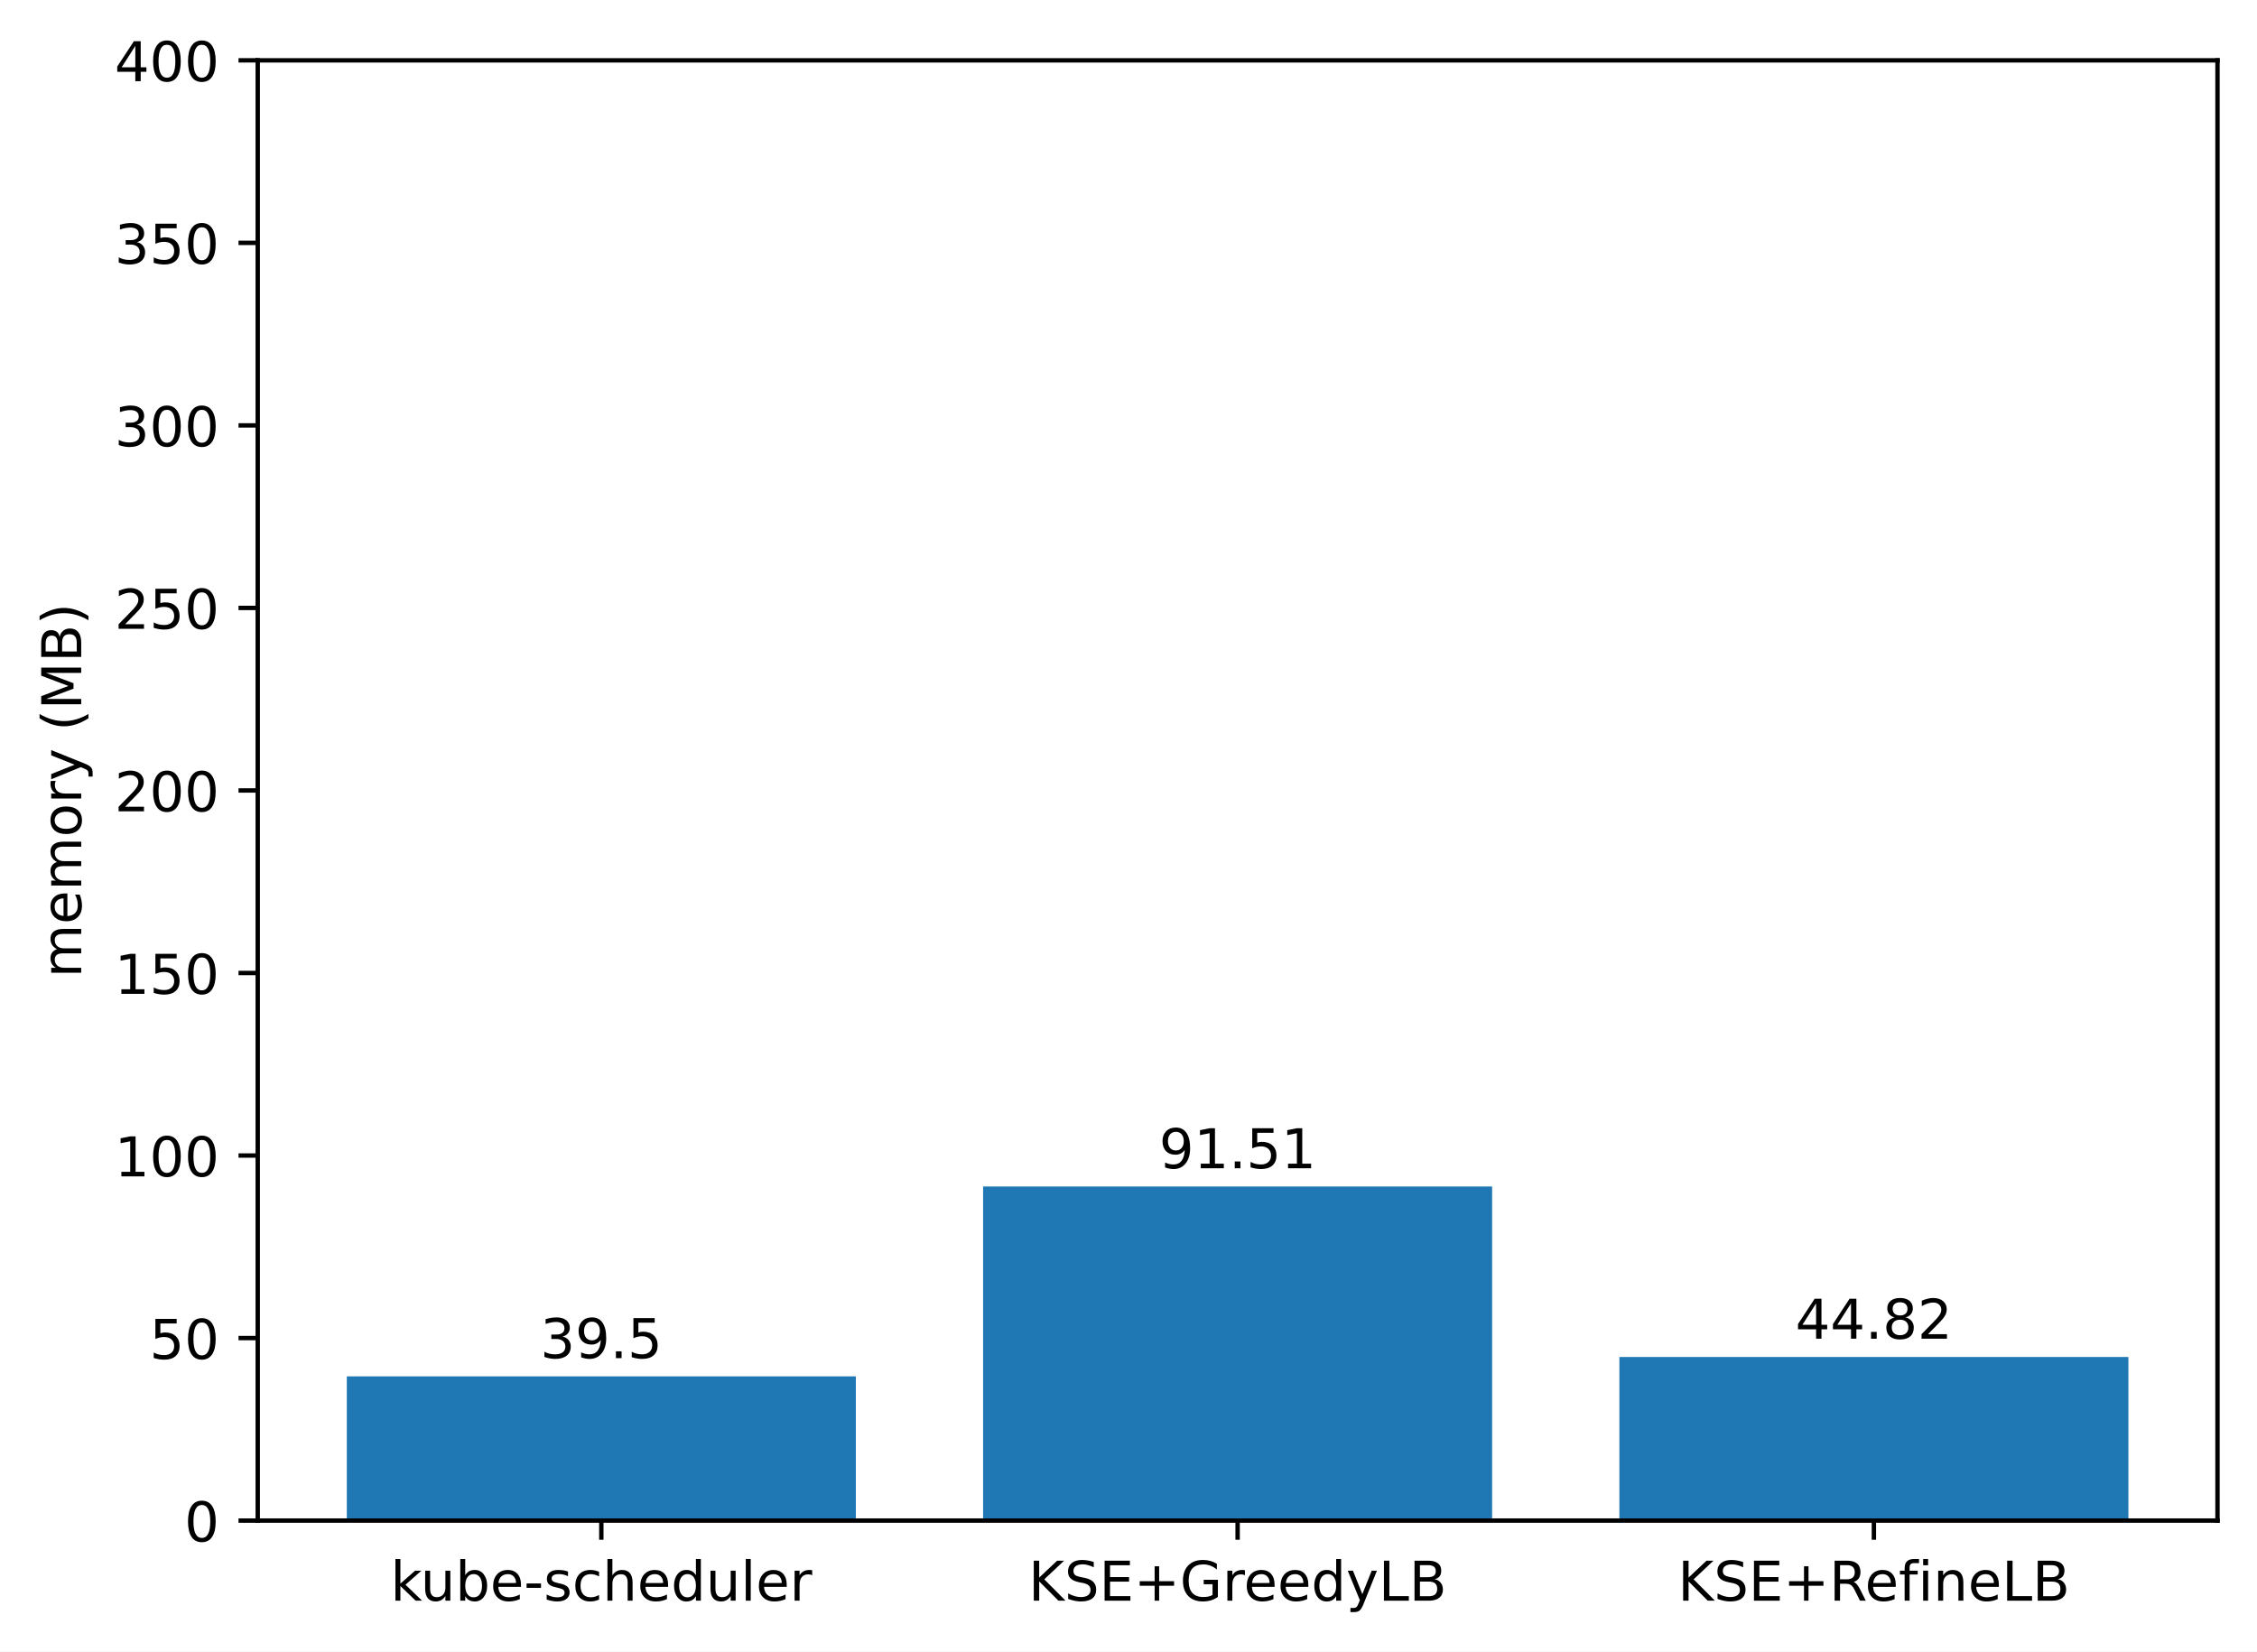
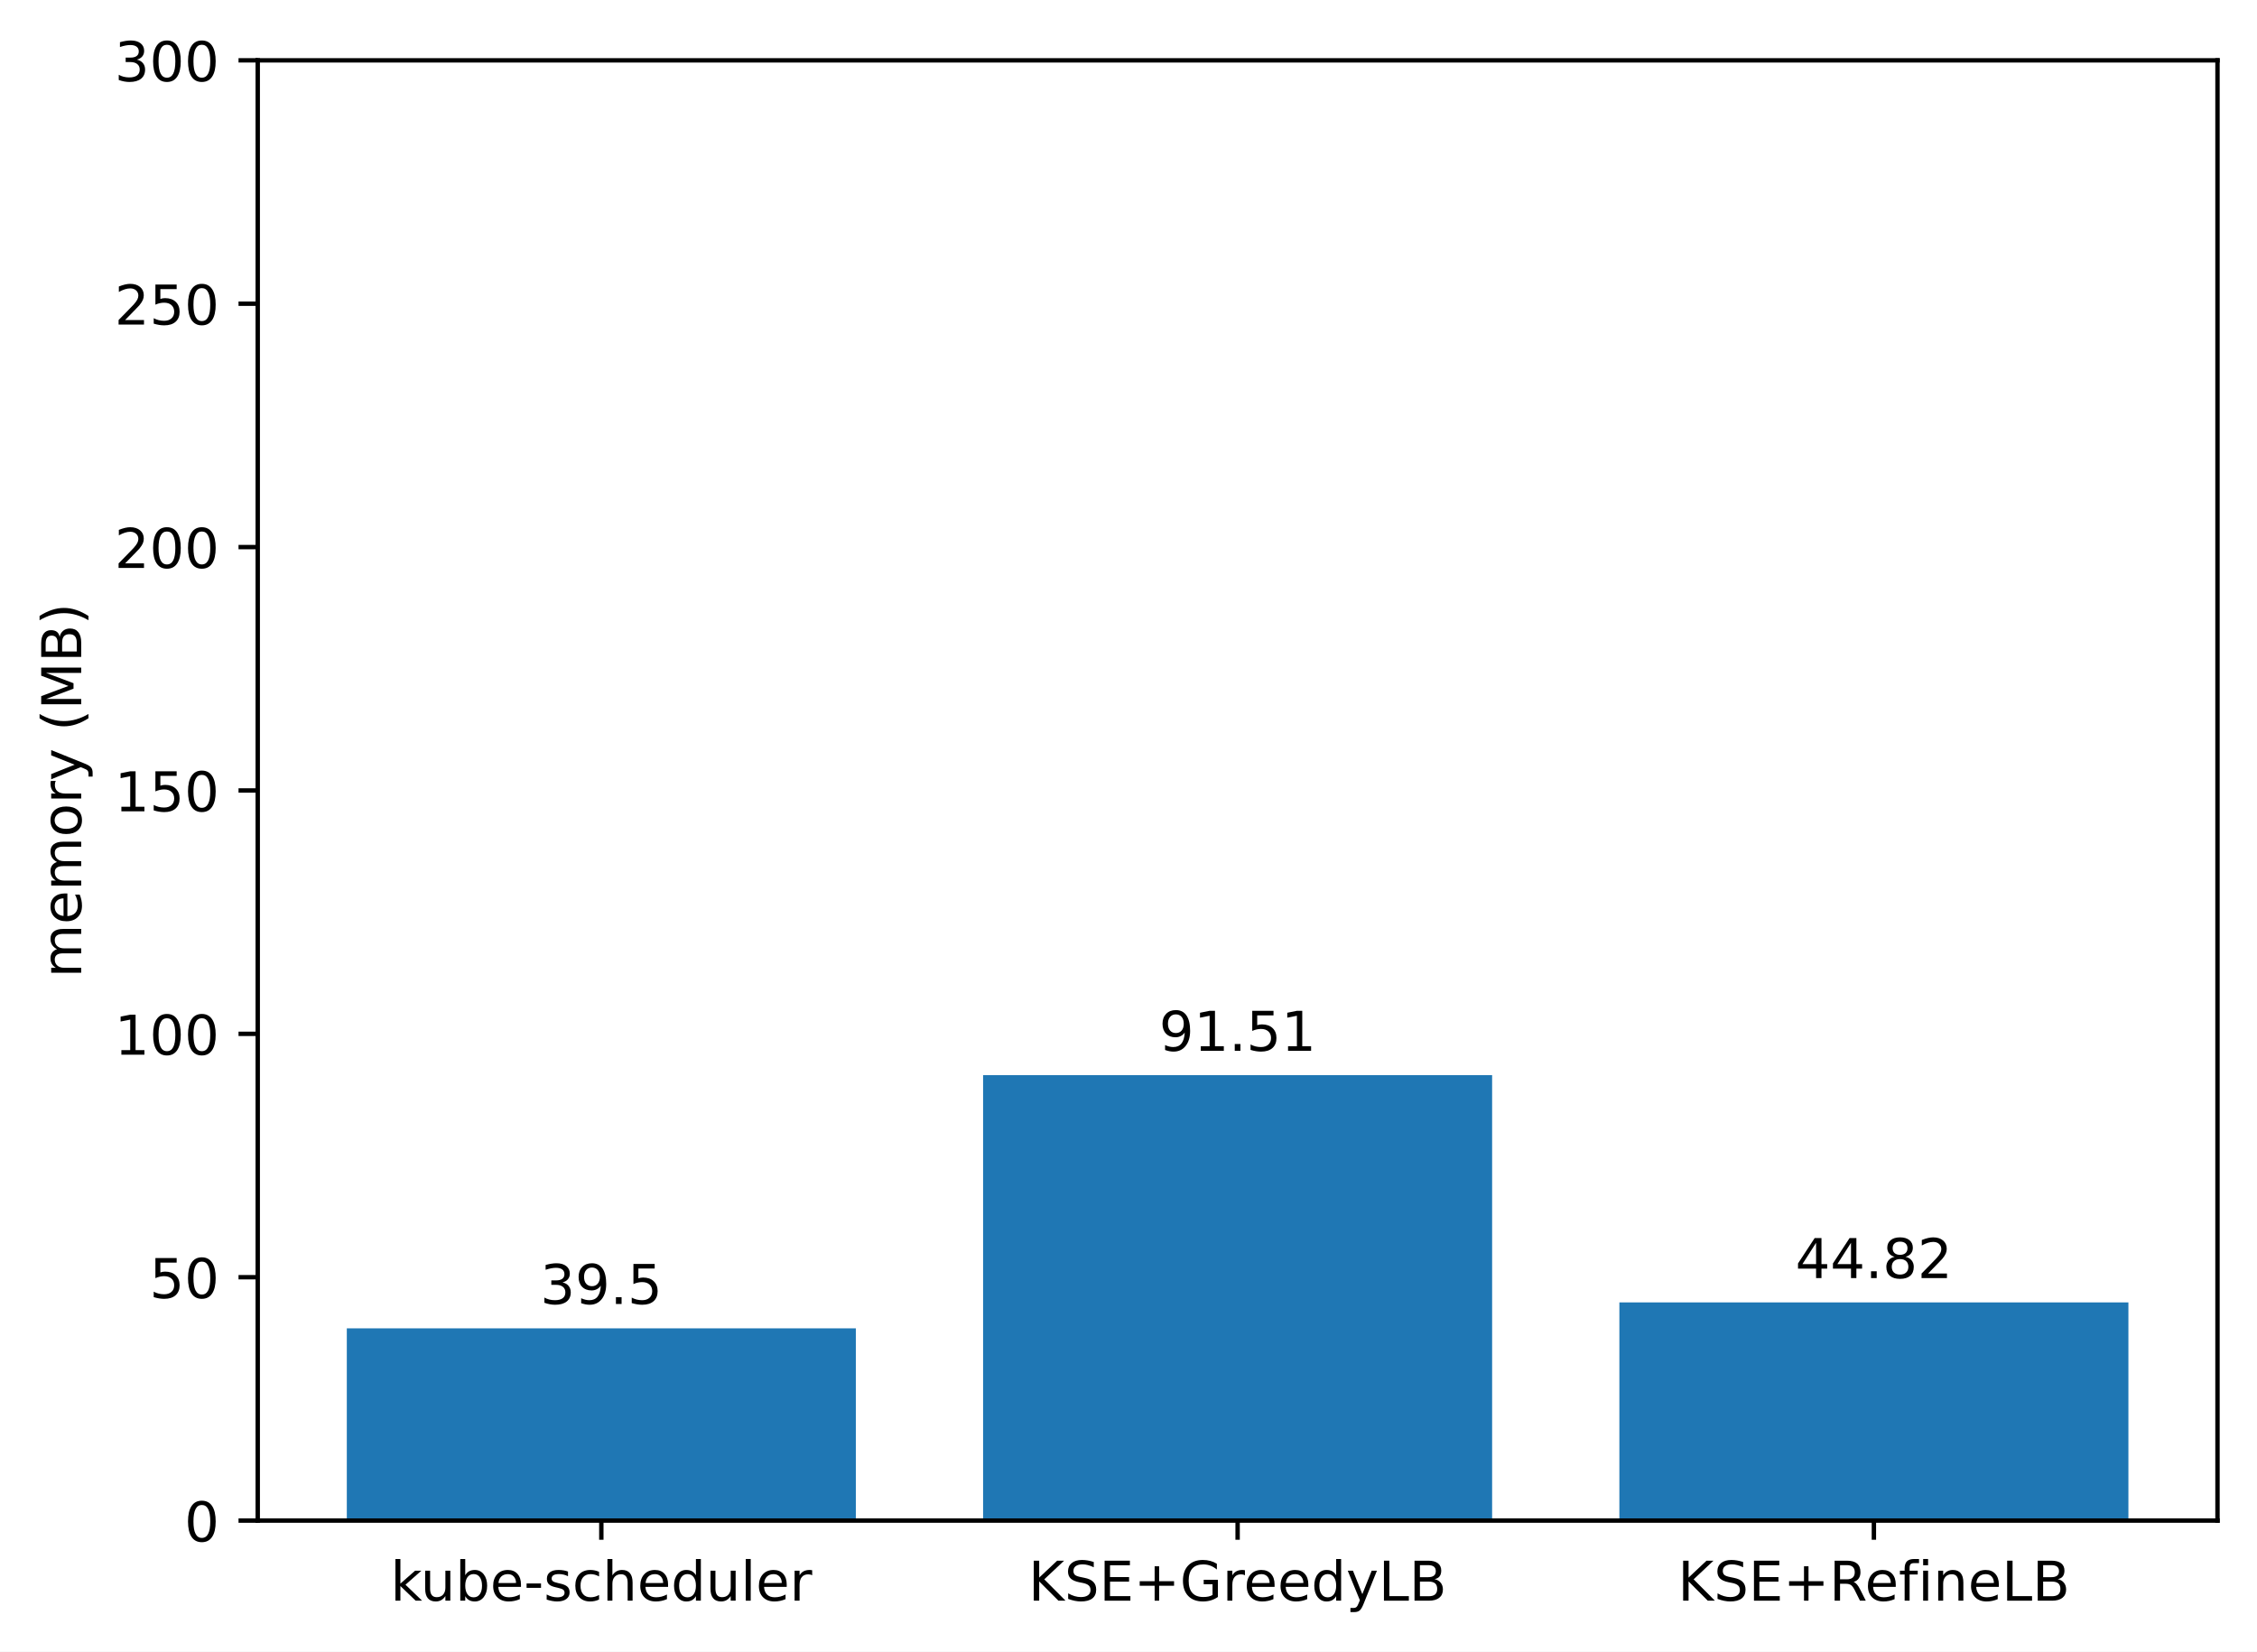
<svg xmlns="http://www.w3.org/2000/svg" xmlns:xlink="http://www.w3.org/1999/xlink" width="411.286pt" height="300.989pt" viewBox="0 0 411.286 300.989" version="1.1">
  <defs>
    <style type="text/css">*{stroke-linejoin: round; stroke-linecap: butt}</style>
  </defs>
  <g id="figure_1">
    <g id="patch_1">
      <path d="M 0 300.989  L 411.286 300.989  L 411.286 0  L 0 0  z " style="fill: #ffffff" />
    </g>
    <g id="axes_1">
      <g id="patch_2">
        <path d="M 46.966 277.111  L 404.086 277.111  L 404.086 10.999  L 46.966 10.999  z " style="fill: #ffffff" />
      </g>
      <g id="patch_3">
-         <path d="M 63.198 277.111  L 155.957 277.111  L 155.957 250.833  L 63.198 250.833  z " clip-path="url(#p7363e5be00)" style="fill: #1f77b4" />
+         <path d="M 63.198 277.111  L 155.957 277.111  L 155.957 242.073  L 63.198 242.073  z " clip-path="url(#p5e9bbb9f67)" style="fill: #1f77b4" />
      </g>
      <g id="patch_4">
-         <path d="M 179.146 277.111  L 271.905 277.111  L 271.905 216.231  L 179.146 216.231  z " clip-path="url(#p7363e5be00)" style="fill: #1f77b4" />
+         <path d="M 179.146 277.111  L 271.905 277.111  L 271.905 195.938  L 179.146 195.938  z " clip-path="url(#p5e9bbb9f67)" style="fill: #1f77b4" />
      </g>
      <g id="patch_5">
-         <path d="M 295.094 277.111  L 387.853 277.111  L 387.853 247.293  L 295.094 247.293  z " clip-path="url(#p7363e5be00)" style="fill: #1f77b4" />
+         <path d="M 295.094 277.111  L 387.853 277.111  L 387.853 237.354  L 295.094 237.354  z " clip-path="url(#p5e9bbb9f67)" style="fill: #1f77b4" />
      </g>
      <g id="matplotlib.axis_1">
        <g id="xtick_1">
          <g id="line2d_1">
            <defs>
-               <path id="m4f68378155" d="M 0 0  L 0 3.5  " style="stroke: #000000; stroke-width: 0.8" />
+               <path id="m3a87384de5" d="M 0 0  L 0 3.5  " style="stroke: #000000; stroke-width: 0.8" />
            </defs>
            <g>
-               <use xlink:href="#m4f68378155" x="109.578" y="277.111" style="stroke: #000000; stroke-width: 0.8" />
+               <use xlink:href="#m3a87384de5" x="109.578" y="277.111" style="stroke: #000000; stroke-width: 0.8" />
            </g>
          </g>
          <g id="text_1">
            <g transform="translate(71.15179 291.7097)scale(0.1 -0.1)">
              <defs>
                <path id="DejaVuSans-6b" d="M 581 4863  L 1159 4863  L 1159 1991  L 2875 3500  L 3609 3500  L 1753 1863  L 3688 0  L 2938 0  L 1159 1709  L 1159 0  L 581 0  L 581 4863  z " transform="scale(0.015625)" />
                <path id="DejaVuSans-75" d="M 544 1381  L 544 3500  L 1119 3500  L 1119 1403  Q 1119 906 1312 657  Q 1506 409 1894 409  Q 2359 409 2629 706  Q 2900 1003 2900 1516  L 2900 3500  L 3475 3500  L 3475 0  L 2900 0  L 2900 538  Q 2691 219 2414 64  Q 2138 -91 1772 -91  Q 1169 -91 856 284  Q 544 659 544 1381  z M 1991 3584  L 1991 3584  z " transform="scale(0.015625)" />
                <path id="DejaVuSans-62" d="M 3116 1747  Q 3116 2381 2855 2742  Q 2594 3103 2138 3103  Q 1681 3103 1420 2742  Q 1159 2381 1159 1747  Q 1159 1113 1420 752  Q 1681 391 2138 391  Q 2594 391 2855 752  Q 3116 1113 3116 1747  z M 1159 2969  Q 1341 3281 1617 3432  Q 1894 3584 2278 3584  Q 2916 3584 3314 3078  Q 3713 2572 3713 1747  Q 3713 922 3314 415  Q 2916 -91 2278 -91  Q 1894 -91 1617 61  Q 1341 213 1159 525  L 1159 0  L 581 0  L 581 4863  L 1159 4863  L 1159 2969  z " transform="scale(0.015625)" />
                <path id="DejaVuSans-65" d="M 3597 1894  L 3597 1613  L 953 1613  Q 991 1019 1311 708  Q 1631 397 2203 397  Q 2534 397 2845 478  Q 3156 559 3463 722  L 3463 178  Q 3153 47 2828 -22  Q 2503 -91 2169 -91  Q 1331 -91 842 396  Q 353 884 353 1716  Q 353 2575 817 3079  Q 1281 3584 2069 3584  Q 2775 3584 3186 3129  Q 3597 2675 3597 1894  z M 3022 2063  Q 3016 2534 2758 2815  Q 2500 3097 2075 3097  Q 1594 3097 1305 2825  Q 1016 2553 972 2059  L 3022 2063  z " transform="scale(0.015625)" />
                <path id="DejaVuSans-2d" d="M 313 2009  L 1997 2009  L 1997 1497  L 313 1497  L 313 2009  z " transform="scale(0.015625)" />
                <path id="DejaVuSans-73" d="M 2834 3397  L 2834 2853  Q 2591 2978 2328 3040  Q 2066 3103 1784 3103  Q 1356 3103 1142 2972  Q 928 2841 928 2578  Q 928 2378 1081 2264  Q 1234 2150 1697 2047  L 1894 2003  Q 2506 1872 2764 1633  Q 3022 1394 3022 966  Q 3022 478 2636 193  Q 2250 -91 1575 -91  Q 1294 -91 989 -36  Q 684 19 347 128  L 347 722  Q 666 556 975 473  Q 1284 391 1588 391  Q 1994 391 2212 530  Q 2431 669 2431 922  Q 2431 1156 2273 1281  Q 2116 1406 1581 1522  L 1381 1569  Q 847 1681 609 1914  Q 372 2147 372 2553  Q 372 3047 722 3315  Q 1072 3584 1716 3584  Q 2034 3584 2315 3537  Q 2597 3491 2834 3397  z " transform="scale(0.015625)" />
                <path id="DejaVuSans-63" d="M 3122 3366  L 3122 2828  Q 2878 2963 2633 3030  Q 2388 3097 2138 3097  Q 1578 3097 1268 2742  Q 959 2388 959 1747  Q 959 1106 1268 751  Q 1578 397 2138 397  Q 2388 397 2633 464  Q 2878 531 3122 666  L 3122 134  Q 2881 22 2623 -34  Q 2366 -91 2075 -91  Q 1284 -91 818 406  Q 353 903 353 1747  Q 353 2603 823 3093  Q 1294 3584 2113 3584  Q 2378 3584 2631 3529  Q 2884 3475 3122 3366  z " transform="scale(0.015625)" />
                <path id="DejaVuSans-68" d="M 3513 2113  L 3513 0  L 2938 0  L 2938 2094  Q 2938 2591 2744 2837  Q 2550 3084 2163 3084  Q 1697 3084 1428 2787  Q 1159 2491 1159 1978  L 1159 0  L 581 0  L 581 4863  L 1159 4863  L 1159 2956  Q 1366 3272 1645 3428  Q 1925 3584 2291 3584  Q 2894 3584 3203 3211  Q 3513 2838 3513 2113  z " transform="scale(0.015625)" />
                <path id="DejaVuSans-64" d="M 2906 2969  L 2906 4863  L 3481 4863  L 3481 0  L 2906 0  L 2906 525  Q 2725 213 2448 61  Q 2172 -91 1784 -91  Q 1150 -91 751 415  Q 353 922 353 1747  Q 353 2572 751 3078  Q 1150 3584 1784 3584  Q 2172 3584 2448 3432  Q 2725 3281 2906 2969  z M 947 1747  Q 947 1113 1208 752  Q 1469 391 1925 391  Q 2381 391 2643 752  Q 2906 1113 2906 1747  Q 2906 2381 2643 2742  Q 2381 3103 1925 3103  Q 1469 3103 1208 2742  Q 947 2381 947 1747  z " transform="scale(0.015625)" />
                <path id="DejaVuSans-6c" d="M 603 4863  L 1178 4863  L 1178 0  L 603 0  L 603 4863  z " transform="scale(0.015625)" />
                <path id="DejaVuSans-72" d="M 2631 2963  Q 2534 3019 2420 3045  Q 2306 3072 2169 3072  Q 1681 3072 1420 2755  Q 1159 2438 1159 1844  L 1159 0  L 581 0  L 581 3500  L 1159 3500  L 1159 2956  Q 1341 3275 1631 3429  Q 1922 3584 2338 3584  Q 2397 3584 2469 3576  Q 2541 3569 2628 3553  L 2631 2963  z " transform="scale(0.015625)" />
              </defs>
              <use xlink:href="#DejaVuSans-6b" />
              <use xlink:href="#DejaVuSans-75" x="54.785" />
              <use xlink:href="#DejaVuSans-62" x="118.164" />
              <use xlink:href="#DejaVuSans-65" x="181.641" />
              <use xlink:href="#DejaVuSans-2d" x="243.164" />
              <use xlink:href="#DejaVuSans-73" x="279.248" />
              <use xlink:href="#DejaVuSans-63" x="331.348" />
              <use xlink:href="#DejaVuSans-68" x="386.328" />
              <use xlink:href="#DejaVuSans-65" x="449.707" />
              <use xlink:href="#DejaVuSans-64" x="511.23" />
              <use xlink:href="#DejaVuSans-75" x="574.707" />
              <use xlink:href="#DejaVuSans-6c" x="638.086" />
              <use xlink:href="#DejaVuSans-65" x="665.869" />
              <use xlink:href="#DejaVuSans-72" x="727.393" />
            </g>
          </g>
        </g>
        <g id="xtick_2">
          <g id="line2d_2">
            <g>
-               <use xlink:href="#m4f68378155" x="225.526" y="277.111" style="stroke: #000000; stroke-width: 0.8" />
+               <use xlink:href="#m3a87384de5" x="225.526" y="277.111" style="stroke: #000000; stroke-width: 0.8" />
            </g>
          </g>
          <g id="text_2">
            <g transform="translate(187.403 291.7097)scale(0.1 -0.1)">
              <defs>
                <path id="DejaVuSans-4b" d="M 628 4666  L 1259 4666  L 1259 2694  L 3353 4666  L 4166 4666  L 1850 2491  L 4331 0  L 3500 0  L 1259 2247  L 1259 0  L 628 0  L 628 4666  z " transform="scale(0.015625)" />
                <path id="DejaVuSans-53" d="M 3425 4513  L 3425 3897  Q 3066 4069 2747 4153  Q 2428 4238 2131 4238  Q 1616 4238 1336 4038  Q 1056 3838 1056 3469  Q 1056 3159 1242 3001  Q 1428 2844 1947 2747  L 2328 2669  Q 3034 2534 3370 2195  Q 3706 1856 3706 1288  Q 3706 609 3251 259  Q 2797 -91 1919 -91  Q 1588 -91 1214 -16  Q 841 59 441 206  L 441 856  Q 825 641 1194 531  Q 1563 422 1919 422  Q 2459 422 2753 634  Q 3047 847 3047 1241  Q 3047 1584 2836 1778  Q 2625 1972 2144 2069  L 1759 2144  Q 1053 2284 737 2584  Q 422 2884 422 3419  Q 422 4038 858 4394  Q 1294 4750 2059 4750  Q 2388 4750 2728 4690  Q 3069 4631 3425 4513  z " transform="scale(0.015625)" />
                <path id="DejaVuSans-45" d="M 628 4666  L 3578 4666  L 3578 4134  L 1259 4134  L 1259 2753  L 3481 2753  L 3481 2222  L 1259 2222  L 1259 531  L 3634 531  L 3634 0  L 628 0  L 628 4666  z " transform="scale(0.015625)" />
                <path id="DejaVuSans-2b" d="M 2944 4013  L 2944 2272  L 4684 2272  L 4684 1741  L 2944 1741  L 2944 0  L 2419 0  L 2419 1741  L 678 1741  L 678 2272  L 2419 2272  L 2419 4013  L 2944 4013  z " transform="scale(0.015625)" />
                <path id="DejaVuSans-47" d="M 3809 666  L 3809 1919  L 2778 1919  L 2778 2438  L 4434 2438  L 4434 434  Q 4069 175 3628 42  Q 3188 -91 2688 -91  Q 1594 -91 976 548  Q 359 1188 359 2328  Q 359 3472 976 4111  Q 1594 4750 2688 4750  Q 3144 4750 3555 4637  Q 3966 4525 4313 4306  L 4313 3634  Q 3963 3931 3569 4081  Q 3175 4231 2741 4231  Q 1884 4231 1454 3753  Q 1025 3275 1025 2328  Q 1025 1384 1454 906  Q 1884 428 2741 428  Q 3075 428 3337 486  Q 3600 544 3809 666  z " transform="scale(0.015625)" />
                <path id="DejaVuSans-79" d="M 2059 -325  Q 1816 -950 1584 -1140  Q 1353 -1331 966 -1331  L 506 -1331  L 506 -850  L 844 -850  Q 1081 -850 1212 -737  Q 1344 -625 1503 -206  L 1606 56  L 191 3500  L 800 3500  L 1894 763  L 2988 3500  L 3597 3500  L 2059 -325  z " transform="scale(0.015625)" />
                <path id="DejaVuSans-4c" d="M 628 4666  L 1259 4666  L 1259 531  L 3531 531  L 3531 0  L 628 0  L 628 4666  z " transform="scale(0.015625)" />
                <path id="DejaVuSans-42" d="M 1259 2228  L 1259 519  L 2272 519  Q 2781 519 3026 730  Q 3272 941 3272 1375  Q 3272 1813 3026 2020  Q 2781 2228 2272 2228  L 1259 2228  z M 1259 4147  L 1259 2741  L 2194 2741  Q 2656 2741 2882 2914  Q 3109 3088 3109 3444  Q 3109 3797 2882 3972  Q 2656 4147 2194 4147  L 1259 4147  z M 628 4666  L 2241 4666  Q 2963 4666 3353 4366  Q 3744 4066 3744 3513  Q 3744 3084 3544 2831  Q 3344 2578 2956 2516  Q 3422 2416 3680 2098  Q 3938 1781 3938 1306  Q 3938 681 3513 340  Q 3088 0 2303 0  L 628 0  L 628 4666  z " transform="scale(0.015625)" />
              </defs>
              <use xlink:href="#DejaVuSans-4b" />
              <use xlink:href="#DejaVuSans-53" x="65.576" />
              <use xlink:href="#DejaVuSans-45" x="129.053" />
              <use xlink:href="#DejaVuSans-2b" x="192.236" />
              <use xlink:href="#DejaVuSans-47" x="276.025" />
              <use xlink:href="#DejaVuSans-72" x="353.516" />
              <use xlink:href="#DejaVuSans-65" x="392.379" />
              <use xlink:href="#DejaVuSans-65" x="453.902" />
              <use xlink:href="#DejaVuSans-64" x="515.426" />
              <use xlink:href="#DejaVuSans-79" x="578.902" />
              <use xlink:href="#DejaVuSans-4c" x="638.082" />
              <use xlink:href="#DejaVuSans-42" x="693.795" />
            </g>
          </g>
        </g>
        <g id="xtick_3">
          <g id="line2d_3">
            <g>
-               <use xlink:href="#m4f68378155" x="341.474" y="277.111" style="stroke: #000000; stroke-width: 0.8" />
+               <use xlink:href="#m3a87384de5" x="341.474" y="277.111" style="stroke: #000000; stroke-width: 0.8" />
            </g>
          </g>
          <g id="text_3">
            <g transform="translate(305.7346 291.7097)scale(0.1 -0.1)">
              <defs>
                <path id="DejaVuSans-52" d="M 2841 2188  Q 3044 2119 3236 1894  Q 3428 1669 3622 1275  L 4263 0  L 3584 0  L 2988 1197  Q 2756 1666 2539 1819  Q 2322 1972 1947 1972  L 1259 1972  L 1259 0  L 628 0  L 628 4666  L 2053 4666  Q 2853 4666 3247 4331  Q 3641 3997 3641 3322  Q 3641 2881 3436 2590  Q 3231 2300 2841 2188  z M 1259 4147  L 1259 2491  L 2053 2491  Q 2509 2491 2742 2702  Q 2975 2913 2975 3322  Q 2975 3731 2742 3939  Q 2509 4147 2053 4147  L 1259 4147  z " transform="scale(0.015625)" />
                <path id="DejaVuSans-66" d="M 2375 4863  L 2375 4384  L 1825 4384  Q 1516 4384 1395 4259  Q 1275 4134 1275 3809  L 1275 3500  L 2222 3500  L 2222 3053  L 1275 3053  L 1275 0  L 697 0  L 697 3053  L 147 3053  L 147 3500  L 697 3500  L 697 3744  Q 697 4328 969 4595  Q 1241 4863 1831 4863  L 2375 4863  z " transform="scale(0.015625)" />
                <path id="DejaVuSans-69" d="M 603 3500  L 1178 3500  L 1178 0  L 603 0  L 603 3500  z M 603 4863  L 1178 4863  L 1178 4134  L 603 4134  L 603 4863  z " transform="scale(0.015625)" />
                <path id="DejaVuSans-6e" d="M 3513 2113  L 3513 0  L 2938 0  L 2938 2094  Q 2938 2591 2744 2837  Q 2550 3084 2163 3084  Q 1697 3084 1428 2787  Q 1159 2491 1159 1978  L 1159 0  L 581 0  L 581 3500  L 1159 3500  L 1159 2956  Q 1366 3272 1645 3428  Q 1925 3584 2291 3584  Q 2894 3584 3203 3211  Q 3513 2838 3513 2113  z " transform="scale(0.015625)" />
              </defs>
              <use xlink:href="#DejaVuSans-4b" />
              <use xlink:href="#DejaVuSans-53" x="65.576" />
              <use xlink:href="#DejaVuSans-45" x="129.053" />
              <use xlink:href="#DejaVuSans-2b" x="192.236" />
              <use xlink:href="#DejaVuSans-52" x="276.025" />
              <use xlink:href="#DejaVuSans-65" x="341.008" />
              <use xlink:href="#DejaVuSans-66" x="402.531" />
              <use xlink:href="#DejaVuSans-69" x="437.736" />
              <use xlink:href="#DejaVuSans-6e" x="465.52" />
              <use xlink:href="#DejaVuSans-65" x="528.898" />
              <use xlink:href="#DejaVuSans-4c" x="590.422" />
              <use xlink:href="#DejaVuSans-42" x="646.135" />
            </g>
          </g>
        </g>
      </g>
      <g id="matplotlib.axis_2">
        <g id="ytick_1">
          <g id="line2d_4">
            <defs>
-               <path id="ma70b72cb55" d="M 0 0  L -3.5 0  " style="stroke: #000000; stroke-width: 0.8" />
+               <path id="me1c7adafbd" d="M 0 0  L -3.5 0  " style="stroke: #000000; stroke-width: 0.8" />
            </defs>
            <g>
-               <use xlink:href="#ma70b72cb55" x="46.966" y="277.111" style="stroke: #000000; stroke-width: 0.8" />
+               <use xlink:href="#me1c7adafbd" x="46.966" y="277.111" style="stroke: #000000; stroke-width: 0.8" />
            </g>
          </g>
          <g id="text_4">
            <g transform="translate(33.60312 280.9104)scale(0.1 -0.1)">
              <defs>
                <path id="DejaVuSans-30" d="M 2034 4250  Q 1547 4250 1301 3770  Q 1056 3291 1056 2328  Q 1056 1369 1301 889  Q 1547 409 2034 409  Q 2525 409 2770 889  Q 3016 1369 3016 2328  Q 3016 3291 2770 3770  Q 2525 4250 2034 4250  z M 2034 4750  Q 2819 4750 3233 4129  Q 3647 3509 3647 2328  Q 3647 1150 3233 529  Q 2819 -91 2034 -91  Q 1250 -91 836 529  Q 422 1150 422 2328  Q 422 3509 836 4129  Q 1250 4750 2034 4750  z " transform="scale(0.015625)" />
              </defs>
              <use xlink:href="#DejaVuSans-30" />
            </g>
          </g>
        </g>
        <g id="ytick_2">
          <g id="line2d_5">
            <g>
-               <use xlink:href="#ma70b72cb55" x="46.966" y="243.847" style="stroke: #000000; stroke-width: 0.8" />
+               <use xlink:href="#me1c7adafbd" x="46.966" y="232.759" style="stroke: #000000; stroke-width: 0.8" />
            </g>
          </g>
          <g id="text_5">
-             <g transform="translate(27.24063 247.6464)scale(0.1 -0.1)">
+             <g transform="translate(27.24063 236.5584)scale(0.1 -0.1)">
              <defs>
                <path id="DejaVuSans-35" d="M 691 4666  L 3169 4666  L 3169 4134  L 1269 4134  L 1269 2991  Q 1406 3038 1543 3061  Q 1681 3084 1819 3084  Q 2600 3084 3056 2656  Q 3513 2228 3513 1497  Q 3513 744 3044 326  Q 2575 -91 1722 -91  Q 1428 -91 1123 -41  Q 819 9 494 109  L 494 744  Q 775 591 1075 516  Q 1375 441 1709 441  Q 2250 441 2565 725  Q 2881 1009 2881 1497  Q 2881 1984 2565 2268  Q 2250 2553 1709 2553  Q 1456 2553 1204 2497  Q 953 2441 691 2322  L 691 4666  z " transform="scale(0.015625)" />
              </defs>
              <use xlink:href="#DejaVuSans-35" />
              <use xlink:href="#DejaVuSans-30" x="63.623" />
            </g>
          </g>
        </g>
        <g id="ytick_3">
          <g id="line2d_6">
            <g>
-               <use xlink:href="#ma70b72cb55" x="46.966" y="210.583" style="stroke: #000000; stroke-width: 0.8" />
+               <use xlink:href="#me1c7adafbd" x="46.966" y="188.407" style="stroke: #000000; stroke-width: 0.8" />
            </g>
          </g>
          <g id="text_6">
-             <g transform="translate(20.87813 214.3824)scale(0.1 -0.1)">
+             <g transform="translate(20.87813 192.2064)scale(0.1 -0.1)">
              <defs>
                <path id="DejaVuSans-31" d="M 794 531  L 1825 531  L 1825 4091  L 703 3866  L 703 4441  L 1819 4666  L 2450 4666  L 2450 531  L 3481 531  L 3481 0  L 794 0  L 794 531  z " transform="scale(0.015625)" />
              </defs>
              <use xlink:href="#DejaVuSans-31" />
              <use xlink:href="#DejaVuSans-30" x="63.623" />
              <use xlink:href="#DejaVuSans-30" x="127.246" />
            </g>
          </g>
        </g>
        <g id="ytick_4">
          <g id="line2d_7">
            <g>
-               <use xlink:href="#ma70b72cb55" x="46.966" y="177.319" style="stroke: #000000; stroke-width: 0.8" />
+               <use xlink:href="#me1c7adafbd" x="46.966" y="144.055" style="stroke: #000000; stroke-width: 0.8" />
            </g>
          </g>
          <g id="text_7">
-             <g transform="translate(20.87813 181.1184)scale(0.1 -0.1)">
+             <g transform="translate(20.87813 147.8544)scale(0.1 -0.1)">
              <use xlink:href="#DejaVuSans-31" />
              <use xlink:href="#DejaVuSans-35" x="63.623" />
              <use xlink:href="#DejaVuSans-30" x="127.246" />
            </g>
          </g>
        </g>
        <g id="ytick_5">
          <g id="line2d_8">
            <g>
-               <use xlink:href="#ma70b72cb55" x="46.966" y="144.055" style="stroke: #000000; stroke-width: 0.8" />
+               <use xlink:href="#me1c7adafbd" x="46.966" y="99.703" style="stroke: #000000; stroke-width: 0.8" />
            </g>
          </g>
          <g id="text_8">
-             <g transform="translate(20.87813 147.8544)scale(0.1 -0.1)">
+             <g transform="translate(20.87813 103.5024)scale(0.1 -0.1)">
              <defs>
                <path id="DejaVuSans-32" d="M 1228 531  L 3431 531  L 3431 0  L 469 0  L 469 531  Q 828 903 1448 1529  Q 2069 2156 2228 2338  Q 2531 2678 2651 2914  Q 2772 3150 2772 3378  Q 2772 3750 2511 3984  Q 2250 4219 1831 4219  Q 1534 4219 1204 4116  Q 875 4013 500 3803  L 500 4441  Q 881 4594 1212 4672  Q 1544 4750 1819 4750  Q 2544 4750 2975 4387  Q 3406 4025 3406 3419  Q 3406 3131 3298 2873  Q 3191 2616 2906 2266  Q 2828 2175 2409 1742  Q 1991 1309 1228 531  z " transform="scale(0.015625)" />
              </defs>
              <use xlink:href="#DejaVuSans-32" />
              <use xlink:href="#DejaVuSans-30" x="63.623" />
              <use xlink:href="#DejaVuSans-30" x="127.246" />
            </g>
          </g>
        </g>
        <g id="ytick_6">
          <g id="line2d_9">
            <g>
-               <use xlink:href="#ma70b72cb55" x="46.966" y="110.791" style="stroke: #000000; stroke-width: 0.8" />
+               <use xlink:href="#me1c7adafbd" x="46.966" y="55.351" style="stroke: #000000; stroke-width: 0.8" />
            </g>
          </g>
          <g id="text_9">
-             <g transform="translate(20.87813 114.5904)scale(0.1 -0.1)">
+             <g transform="translate(20.87813 59.15044)scale(0.1 -0.1)">
              <use xlink:href="#DejaVuSans-32" />
              <use xlink:href="#DejaVuSans-35" x="63.623" />
              <use xlink:href="#DejaVuSans-30" x="127.246" />
            </g>
          </g>
        </g>
        <g id="ytick_7">
          <g id="line2d_10">
            <g>
-               <use xlink:href="#ma70b72cb55" x="46.966" y="77.527" style="stroke: #000000; stroke-width: 0.8" />
+               <use xlink:href="#me1c7adafbd" x="46.966" y="10.999" style="stroke: #000000; stroke-width: 0.8" />
            </g>
          </g>
          <g id="text_10">
-             <g transform="translate(20.87813 81.32644)scale(0.1 -0.1)">
+             <g transform="translate(20.87813 14.79844)scale(0.1 -0.1)">
              <defs>
                <path id="DejaVuSans-33" d="M 2597 2516  Q 3050 2419 3304 2112  Q 3559 1806 3559 1356  Q 3559 666 3084 287  Q 2609 -91 1734 -91  Q 1441 -91 1130 -33  Q 819 25 488 141  L 488 750  Q 750 597 1062 519  Q 1375 441 1716 441  Q 2309 441 2620 675  Q 2931 909 2931 1356  Q 2931 1769 2642 2001  Q 2353 2234 1838 2234  L 1294 2234  L 1294 2753  L 1863 2753  Q 2328 2753 2575 2939  Q 2822 3125 2822 3475  Q 2822 3834 2567 4026  Q 2313 4219 1838 4219  Q 1578 4219 1281 4162  Q 984 4106 628 3988  L 628 4550  Q 988 4650 1302 4700  Q 1616 4750 1894 4750  Q 2613 4750 3031 4423  Q 3450 4097 3450 3541  Q 3450 3153 3228 2886  Q 3006 2619 2597 2516  z " transform="scale(0.015625)" />
              </defs>
              <use xlink:href="#DejaVuSans-33" />
              <use xlink:href="#DejaVuSans-30" x="63.623" />
              <use xlink:href="#DejaVuSans-30" x="127.246" />
            </g>
          </g>
        </g>
-         <g id="ytick_8">
-           <g id="line2d_11">
-             <g>
-               <use xlink:href="#ma70b72cb55" x="46.966" y="44.263" style="stroke: #000000; stroke-width: 0.8" />
-             </g>
-           </g>
-           <g id="text_11">
-             <g transform="translate(20.87813 48.06244)scale(0.1 -0.1)">
-               <use xlink:href="#DejaVuSans-33" />
-               <use xlink:href="#DejaVuSans-35" x="63.623" />
-               <use xlink:href="#DejaVuSans-30" x="127.246" />
-             </g>
-           </g>
-         </g>
-         <g id="ytick_9">
-           <g id="line2d_12">
-             <g>
-               <use xlink:href="#ma70b72cb55" x="46.966" y="10.999" style="stroke: #000000; stroke-width: 0.8" />
-             </g>
-           </g>
-           <g id="text_12">
-             <g transform="translate(20.87813 14.79844)scale(0.1 -0.1)">
-               <defs>
-                 <path id="DejaVuSans-34" d="M 2419 4116  L 825 1625  L 2419 1625  L 2419 4116  z M 2253 4666  L 3047 4666  L 3047 1625  L 3713 1625  L 3713 1100  L 3047 1100  L 3047 0  L 2419 0  L 2419 1100  L 313 1100  L 313 1709  L 2253 4666  z " transform="scale(0.015625)" />
-               </defs>
-               <use xlink:href="#DejaVuSans-34" />
-               <use xlink:href="#DejaVuSans-30" x="63.623" />
-               <use xlink:href="#DejaVuSans-30" x="127.246" />
-             </g>
-           </g>
-         </g>
-         <g id="text_13">
+         <g id="text_11">
          <g transform="translate(14.79844 178.1818)rotate(-90)scale(0.1 -0.1)">
            <defs>
              <path id="DejaVuSans-6d" d="M 3328 2828  Q 3544 3216 3844 3400  Q 4144 3584 4550 3584  Q 5097 3584 5394 3201  Q 5691 2819 5691 2113  L 5691 0  L 5113 0  L 5113 2094  Q 5113 2597 4934 2840  Q 4756 3084 4391 3084  Q 3944 3084 3684 2787  Q 3425 2491 3425 1978  L 3425 0  L 2847 0  L 2847 2094  Q 2847 2600 2669 2842  Q 2491 3084 2119 3084  Q 1678 3084 1418 2786  Q 1159 2488 1159 1978  L 1159 0  L 581 0  L 581 3500  L 1159 3500  L 1159 2956  Q 1356 3278 1631 3431  Q 1906 3584 2284 3584  Q 2666 3584 2933 3390  Q 3200 3197 3328 2828  z " transform="scale(0.015625)" />
              <path id="DejaVuSans-6f" d="M 1959 3097  Q 1497 3097 1228 2736  Q 959 2375 959 1747  Q 959 1119 1226 758  Q 1494 397 1959 397  Q 2419 397 2687 759  Q 2956 1122 2956 1747  Q 2956 2369 2687 2733  Q 2419 3097 1959 3097  z M 1959 3584  Q 2709 3584 3137 3096  Q 3566 2609 3566 1747  Q 3566 888 3137 398  Q 2709 -91 1959 -91  Q 1206 -91 779 398  Q 353 888 353 1747  Q 353 2609 779 3096  Q 1206 3584 1959 3584  z " transform="scale(0.015625)" />
              <path id="DejaVuSans-20" transform="scale(0.015625)" />
              <path id="DejaVuSans-28" d="M 1984 4856  Q 1566 4138 1362 3434  Q 1159 2731 1159 2009  Q 1159 1288 1364 580  Q 1569 -128 1984 -844  L 1484 -844  Q 1016 -109 783 600  Q 550 1309 550 2009  Q 550 2706 781 3412  Q 1013 4119 1484 4856  L 1984 4856  z " transform="scale(0.015625)" />
              <path id="DejaVuSans-4d" d="M 628 4666  L 1569 4666  L 2759 1491  L 3956 4666  L 4897 4666  L 4897 0  L 4281 0  L 4281 4097  L 3078 897  L 2444 897  L 1241 4097  L 1241 0  L 628 0  L 628 4666  z " transform="scale(0.015625)" />
              <path id="DejaVuSans-29" d="M 513 4856  L 1013 4856  Q 1481 4119 1714 3412  Q 1947 2706 1947 2009  Q 1947 1309 1714 600  Q 1481 -109 1013 -844  L 513 -844  Q 928 -128 1133 580  Q 1338 1288 1338 2009  Q 1338 2731 1133 3434  Q 928 4138 513 4856  z " transform="scale(0.015625)" />
            </defs>
            <use xlink:href="#DejaVuSans-6d" />
            <use xlink:href="#DejaVuSans-65" x="97.412" />
            <use xlink:href="#DejaVuSans-6d" x="158.936" />
            <use xlink:href="#DejaVuSans-6f" x="256.348" />
            <use xlink:href="#DejaVuSans-72" x="317.529" />
            <use xlink:href="#DejaVuSans-79" x="358.643" />
            <use xlink:href="#DejaVuSans-20" x="417.822" />
            <use xlink:href="#DejaVuSans-28" x="449.609" />
            <use xlink:href="#DejaVuSans-4d" x="488.623" />
            <use xlink:href="#DejaVuSans-42" x="574.902" />
            <use xlink:href="#DejaVuSans-29" x="643.506" />
          </g>
        </g>
      </g>
      <g id="patch_6">
        <path d="M 46.966 277.111  L 46.966 10.999  " style="fill: none; stroke: #000000; stroke-width: 0.8; stroke-linejoin: miter; stroke-linecap: square" />
      </g>
      <g id="patch_7">
        <path d="M 404.086 277.111  L 404.086 10.999  " style="fill: none; stroke: #000000; stroke-width: 0.8; stroke-linejoin: miter; stroke-linecap: square" />
      </g>
      <g id="patch_8">
        <path d="M 46.966 277.111  L 404.086 277.111  " style="fill: none; stroke: #000000; stroke-width: 0.8; stroke-linejoin: miter; stroke-linecap: square" />
      </g>
      <g id="patch_9">
        <path d="M 46.966 10.999  L 404.086 10.999  " style="fill: none; stroke: #000000; stroke-width: 0.8; stroke-linejoin: miter; stroke-linecap: square" />
      </g>
-       <g id="text_14">
-         <g transform="translate(98.44476 247.5063)scale(0.1 -0.1)">
+       <g id="text_12">
+         <g transform="translate(98.44476 237.6379)scale(0.1 -0.1)">
          <defs>
            <path id="DejaVuSans-39" d="M 703 97  L 703 672  Q 941 559 1184 500  Q 1428 441 1663 441  Q 2288 441 2617 861  Q 2947 1281 2994 2138  Q 2813 1869 2534 1725  Q 2256 1581 1919 1581  Q 1219 1581 811 2004  Q 403 2428 403 3163  Q 403 3881 828 4315  Q 1253 4750 1959 4750  Q 2769 4750 3195 4129  Q 3622 3509 3622 2328  Q 3622 1225 3098 567  Q 2575 -91 1691 -91  Q 1453 -91 1209 -44  Q 966 3 703 97  z M 1959 2075  Q 2384 2075 2632 2365  Q 2881 2656 2881 3163  Q 2881 3666 2632 3958  Q 2384 4250 1959 4250  Q 1534 4250 1286 3958  Q 1038 3666 1038 3163  Q 1038 2656 1286 2365  Q 1534 2075 1959 2075  z " transform="scale(0.015625)" />
            <path id="DejaVuSans-2e" d="M 684 794  L 1344 794  L 1344 0  L 684 0  L 684 794  z " transform="scale(0.015625)" />
          </defs>
          <use xlink:href="#DejaVuSans-33" />
          <use xlink:href="#DejaVuSans-39" x="63.623" />
          <use xlink:href="#DejaVuSans-2e" x="127.246" />
          <use xlink:href="#DejaVuSans-35" x="159.033" />
        </g>
      </g>
-       <g id="text_15">
-         <g transform="translate(211.2116 212.905)scale(0.1 -0.1)">
+       <g id="text_13">
+         <g transform="translate(211.2116 191.503)scale(0.1 -0.1)">
          <use xlink:href="#DejaVuSans-39" />
          <use xlink:href="#DejaVuSans-31" x="63.623" />
          <use xlink:href="#DejaVuSans-2e" x="127.246" />
          <use xlink:href="#DejaVuSans-35" x="159.033" />
          <use xlink:href="#DejaVuSans-31" x="222.656" />
        </g>
      </g>
-       <g id="text_16">
-         <g transform="translate(327.1596 243.967)scale(0.1 -0.1)">
+       <g id="text_14">
+         <g transform="translate(327.1596 232.9189)scale(0.1 -0.1)">
          <defs>
+             <path id="DejaVuSans-34" d="M 2419 4116  L 825 1625  L 2419 1625  L 2419 4116  z M 2253 4666  L 3047 4666  L 3047 1625  L 3713 1625  L 3713 1100  L 3047 1100  L 3047 0  L 2419 0  L 2419 1100  L 313 1100  L 313 1709  L 2253 4666  z " transform="scale(0.015625)" />
            <path id="DejaVuSans-38" d="M 2034 2216  Q 1584 2216 1326 1975  Q 1069 1734 1069 1313  Q 1069 891 1326 650  Q 1584 409 2034 409  Q 2484 409 2743 651  Q 3003 894 3003 1313  Q 3003 1734 2745 1975  Q 2488 2216 2034 2216  z M 1403 2484  Q 997 2584 770 2862  Q 544 3141 544 3541  Q 544 4100 942 4425  Q 1341 4750 2034 4750  Q 2731 4750 3128 4425  Q 3525 4100 3525 3541  Q 3525 3141 3298 2862  Q 3072 2584 2669 2484  Q 3125 2378 3379 2068  Q 3634 1759 3634 1313  Q 3634 634 3220 271  Q 2806 -91 2034 -91  Q 1263 -91 848 271  Q 434 634 434 1313  Q 434 1759 690 2068  Q 947 2378 1403 2484  z M 1172 3481  Q 1172 3119 1398 2916  Q 1625 2713 2034 2713  Q 2441 2713 2670 2916  Q 2900 3119 2900 3481  Q 2900 3844 2670 4047  Q 2441 4250 2034 4250  Q 1625 4250 1398 4047  Q 1172 3844 1172 3481  z " transform="scale(0.015625)" />
          </defs>
          <use xlink:href="#DejaVuSans-34" />
          <use xlink:href="#DejaVuSans-34" x="63.623" />
          <use xlink:href="#DejaVuSans-2e" x="127.246" />
          <use xlink:href="#DejaVuSans-38" x="159.033" />
          <use xlink:href="#DejaVuSans-32" x="222.656" />
        </g>
      </g>
    </g>
  </g>
  <defs>
-     <clipPath id="p7363e5be00">
+     <clipPath id="p5e9bbb9f67">
      <rect x="46.966" y="10.999" width="357.12" height="266.112" />
    </clipPath>
  </defs>
</svg>
